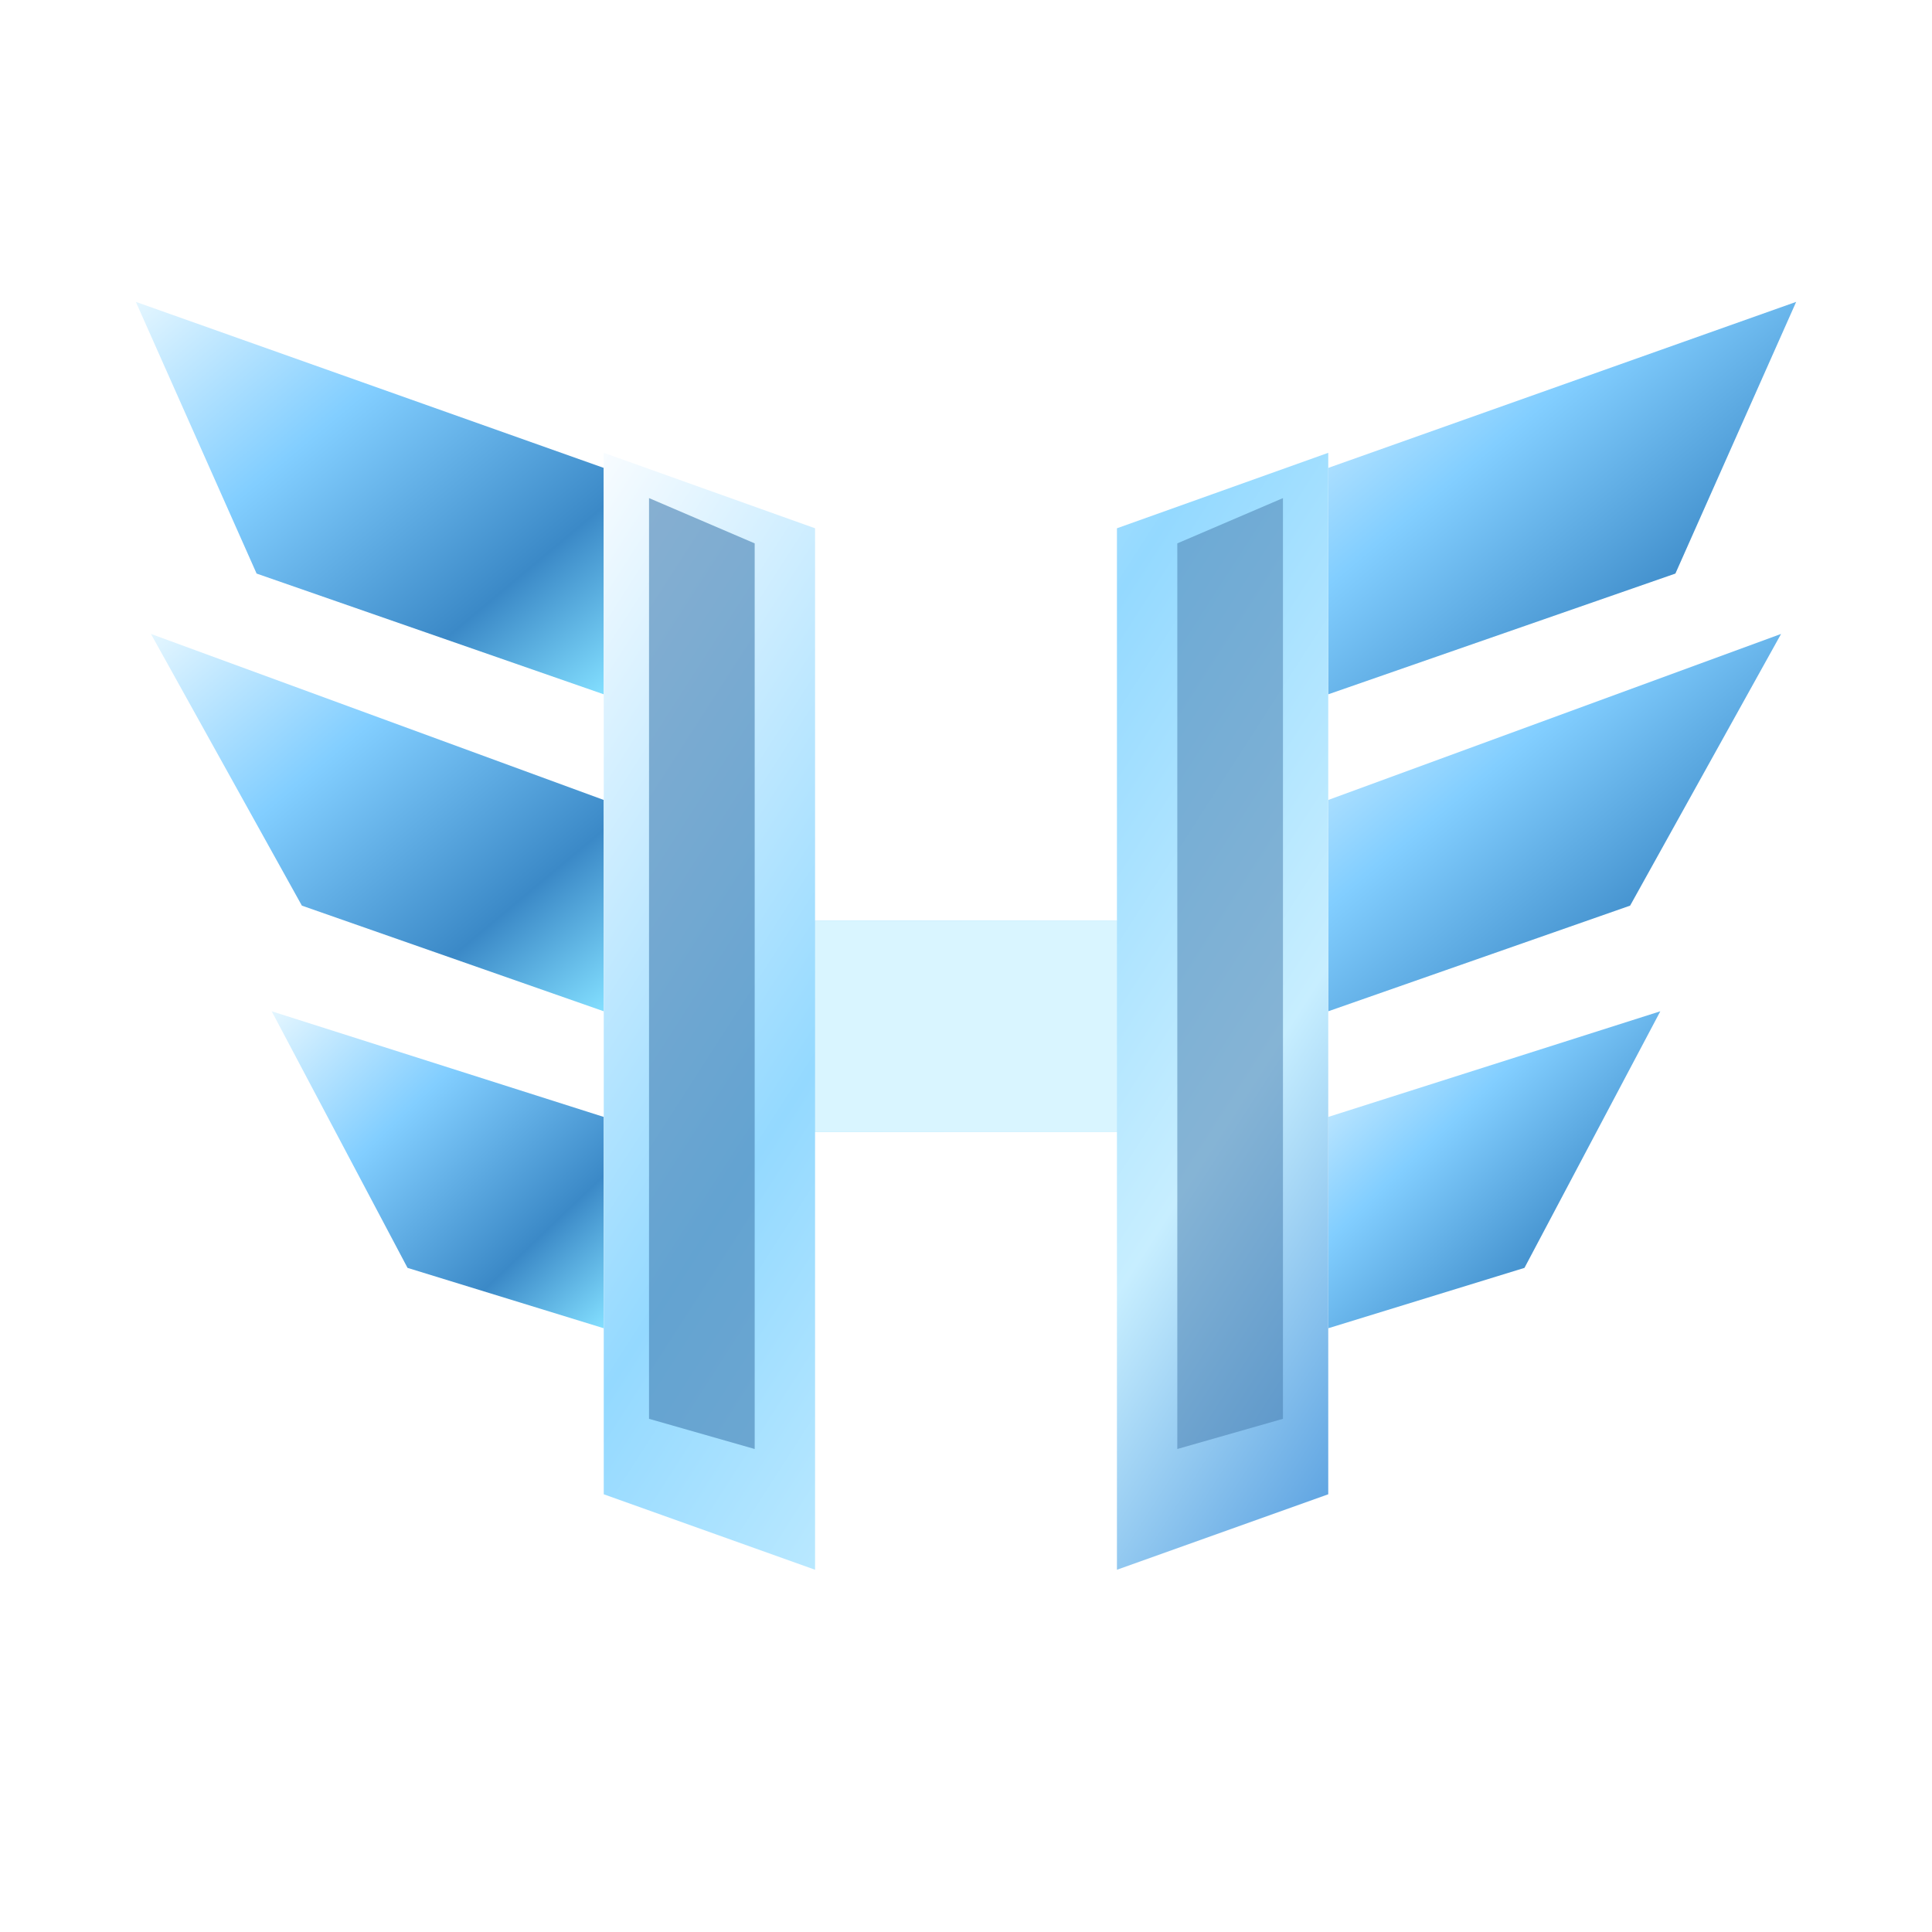
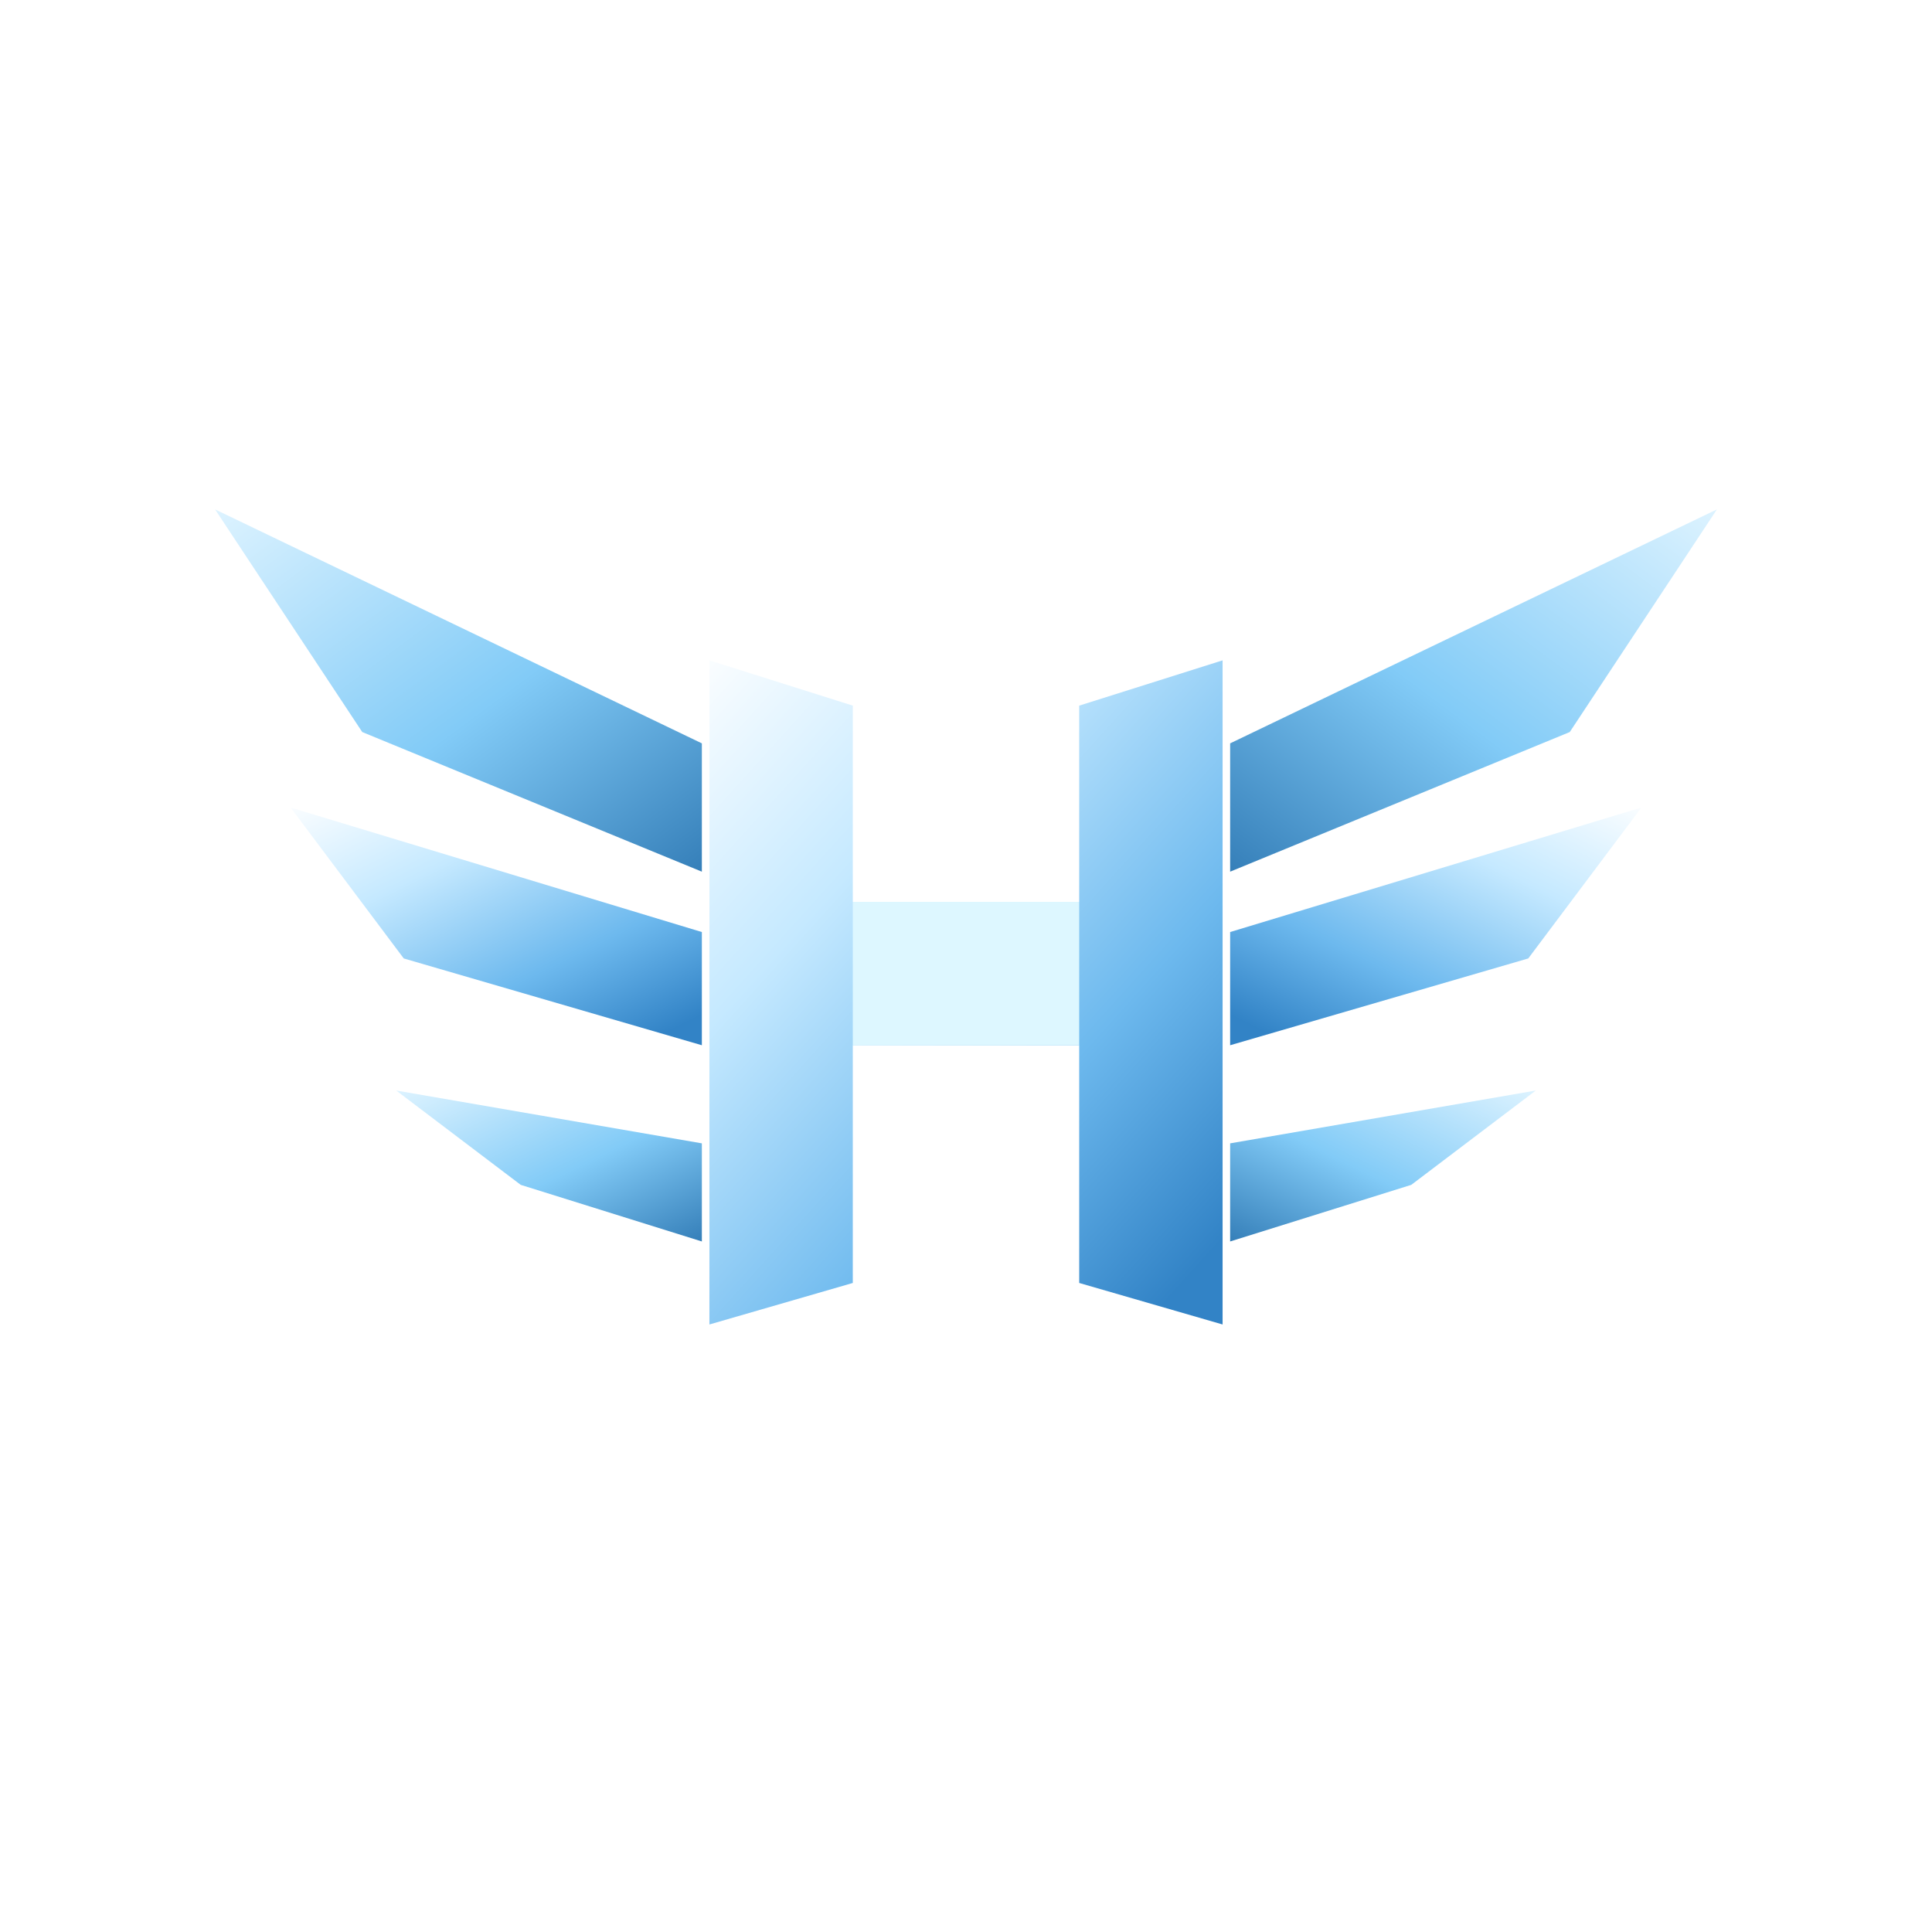
- <svg xmlns="http://www.w3.org/2000/svg" viewBox="0 0 128 128" role="img" aria-label="Hermes - крылатая H">
+ <svg xmlns="http://www.w3.org/2000/svg" viewBox="0 0 512 512" role="img" aria-label="Hermes Aero - крылатая H">
  <defs>
-     <linearGradient id="metal" x1="0" y1="0" x2="1" y2="1">
-       <stop stop-color="#E4F6FF" />
-       <stop offset=".36" stop-color="#82CEFF" />
-       <stop offset=".76" stop-color="#3B89C7" />
-       <stop offset="1" stop-color="#83DFFF" />
+     <linearGradient id="metal" x1="0" y1="0" x2=".85" y2="1">
+       <stop stop-color="#FAFDFF" />
+       <stop offset=".32" stop-color="#C5E9FF" />
+       <stop offset=".70" stop-color="#6DB9EE" />
+       <stop offset="1" stop-color="#3283C6" />
    </linearGradient>
-     <linearGradient id="frost" x1="0" y1="0" x2="1" y2="1">
-       <stop stop-color="#F8FCFF" />
-       <stop offset=".42" stop-color="#94D9FF" />
-       <stop offset=".73" stop-color="#C7EEFF" />
-       <stop offset="1" stop-color="#529BDE" />
+     <linearGradient id="wing" x1="0" y1="0" x2="1" y2="1">
+       <stop stop-color="#DDF3FF" />
+       <stop offset=".55" stop-color="#82CBF7" />
+       <stop offset="1" stop-color="#357FB9" />
    </linearGradient>
+     <linearGradient id="surface" x1="0" y1="0" x2="1" y2="1">
+       <stop stop-color="#0A243B" />
+       <stop offset="1" stop-color="#05101C" />
+     </linearGradient>
+     <radialGradient id="aura">
+       <stop stop-color="#267DB1" stop-opacity=".26" />
+       <stop offset="1" stop-color="#267DB1" stop-opacity="0" />
+     </radialGradient>
  </defs>
-   <path d="M9 20L40 31V46L17 38Z" fill="url(#metal)" />
-   <path d="M10 42L40 53V67L20 60Z" fill="url(#metal)" />
-   <path d="M18 67L40 74V88L27 84Z" fill="url(#metal)" />
-   <path d="M119 20L88 31V46L111 38Z" fill="url(#metal)" />
-   <path d="M118 42L88 53V67L108 60Z" fill="url(#metal)" />
-   <path d="M110 67L88 74V88L101 84Z" fill="url(#metal)" />
-   <path d="M40 30L54 35V61H74V35L88 30V99L74 104V75H54V104L40 99Z" fill="url(#frost)" />
-   <path d="M54 61H74V75H54Z" fill="#D9F5FF" />
-   <path d="M43 33L50 36V96L43 94Z" fill="#427EB3" opacity=".6" />
-   <path d="M85 33L78 36V96L85 94Z" fill="#4479AB" opacity=".5" />
+   <g>
+     <path d="M57 135L186 197V231L96 194Z" fill="url(#wing)" />
+     <path d="M77 214L186 247V277L107 254Z" fill="url(#metal)" />
+     <path d="M105 289L186 303V329L138 314Z" fill="url(#wing)" />
+     <g transform="translate(512 0) scale(-1 1)">
+       <path d="M57 135L186 197V231L96 194Z" fill="url(#wing)" />
+       <path d="M77 214L186 247V277L107 254Z" fill="url(#metal)" />
+       <path d="M105 289L186 303V329L138 314Z" fill="url(#wing)" />
+     </g>
+     <path d="M188 175L226 187V239H286V187L324 175V351L286 340V277H226V340L188 351Z" fill="url(#metal)" />
+     <path d="M226 239H286V277H226Z" fill="#DDF7FF" />
+   </g>
</svg>
